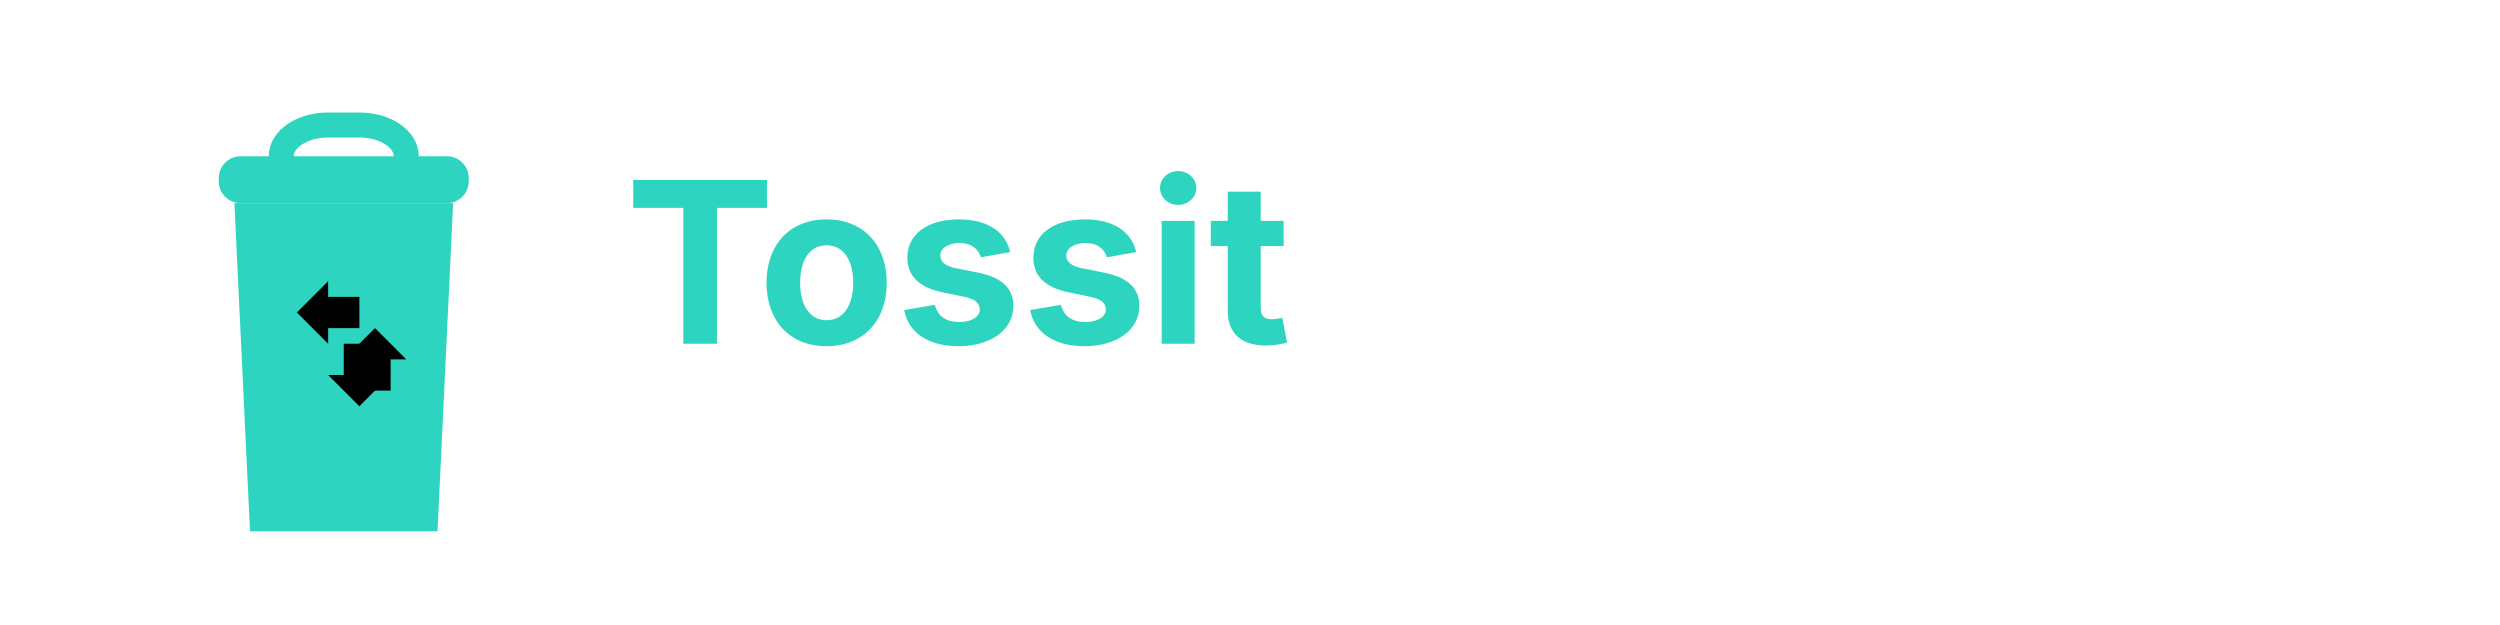
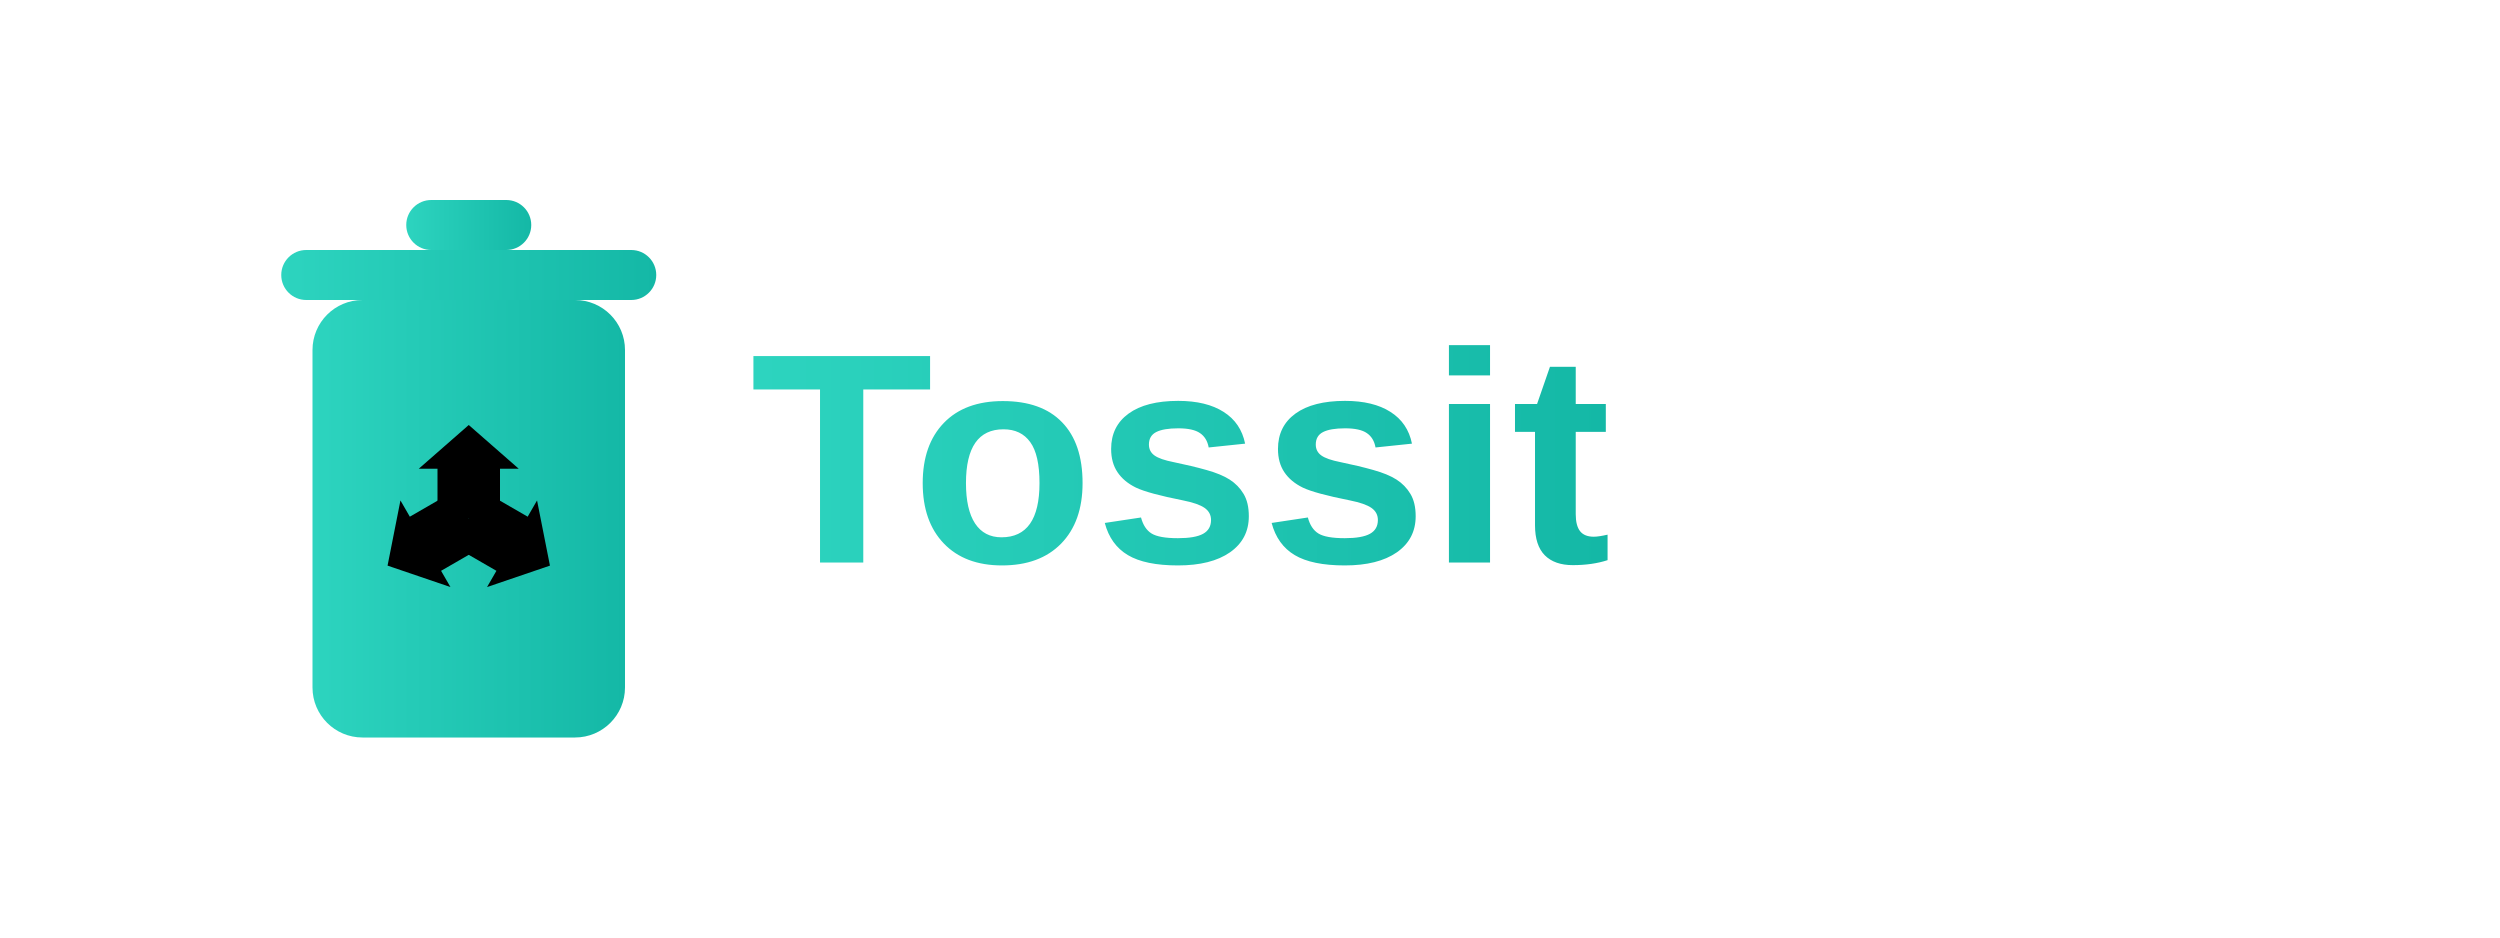
- <svg xmlns="http://www.w3.org/2000/svg" viewBox="0 0 800 200">
-   <g transform="translate(50, 30)">
-     <rect x="20" y="20" width="80" height="15" rx="7" fill="#2DD4BF" />
-     <rect x="40" y="10" width="40" height="20" rx="15" fill="none" stroke="#2DD4BF" stroke-width="8" />
-     <path d="M25 35 L95 35 L90 140 L30 140 Z" fill="#2DD4BF" />
-     <g transform="translate(60, 80)">
-       <path d="M-15,-10 L-5,-20 L-5,-15 L5,-15 L5,-5 L-5,-5 L-5,0 Z" fill="#000" />
-       <path d="M10,-5 L20,5 L15,5 L15,15 L5,15 L5,5 L0,5 L10,-5 Z" fill="#000" />
-       <path d="M5,20 L-5,10 L0,10 L0,0 L10,0 L10,10 L15,10 L5,20 Z" fill="#000" />
+ <svg xmlns="http://www.w3.org/2000/svg" viewBox="0 0 400 150">
+   <defs>
+     <linearGradient id="logoGradient" x1="0%" y1="0%" x2="100%" y2="0%">
+       <stop offset="0%" style="stop-color:#2DD4BF;stop-opacity:1" />
+       <stop offset="100%" style="stop-color:#14B8A6;stop-opacity:1" />
+     </linearGradient>
+   </defs>
+   <g transform="translate(30, 30)">
+     <rect x="15" y="10" width="60" height="8" rx="4" fill="url(#logoGradient)" />
+     <rect x="35" y="2" width="20" height="8" rx="4" fill="url(#logoGradient)" />
+     <rect x="20" y="18" width="50" height="70" rx="8" fill="url(#logoGradient)" />
+     <g transform="translate(45, 53)">
+       <path d="M -8,-8 L 0,-15 L 8,-8 L 5,-8 L 5,0 L -5,0 L -5,-8 Z" fill="#000000" />
+       <g transform="rotate(120)">
+         <path d="M -8,-8 L 0,-15 L 8,-8 L 5,-8 L 5,0 L -5,0 L -5,-8 Z" fill="#000000" />
+       </g>
+       <g transform="rotate(240)">
+         <path d="M -8,-8 L 0,-15 L 8,-8 L 5,-8 L 5,0 L -5,0 L -5,-8 Z" fill="#000000" />
+       </g>
    </g>
  </g>
-   <g transform="translate(200, 50)">
-     <text x="0" y="60" font-family="Inter, Arial, sans-serif" font-size="72" font-weight="bold" fill="#2DD4BF">
-       Tossit
-     </text>
-   </g>
+   <text x="120" y="90" font-family="Arial, sans-serif" font-size="48" font-weight="bold" fill="url(#logoGradient)">Tossit</text>
</svg>
